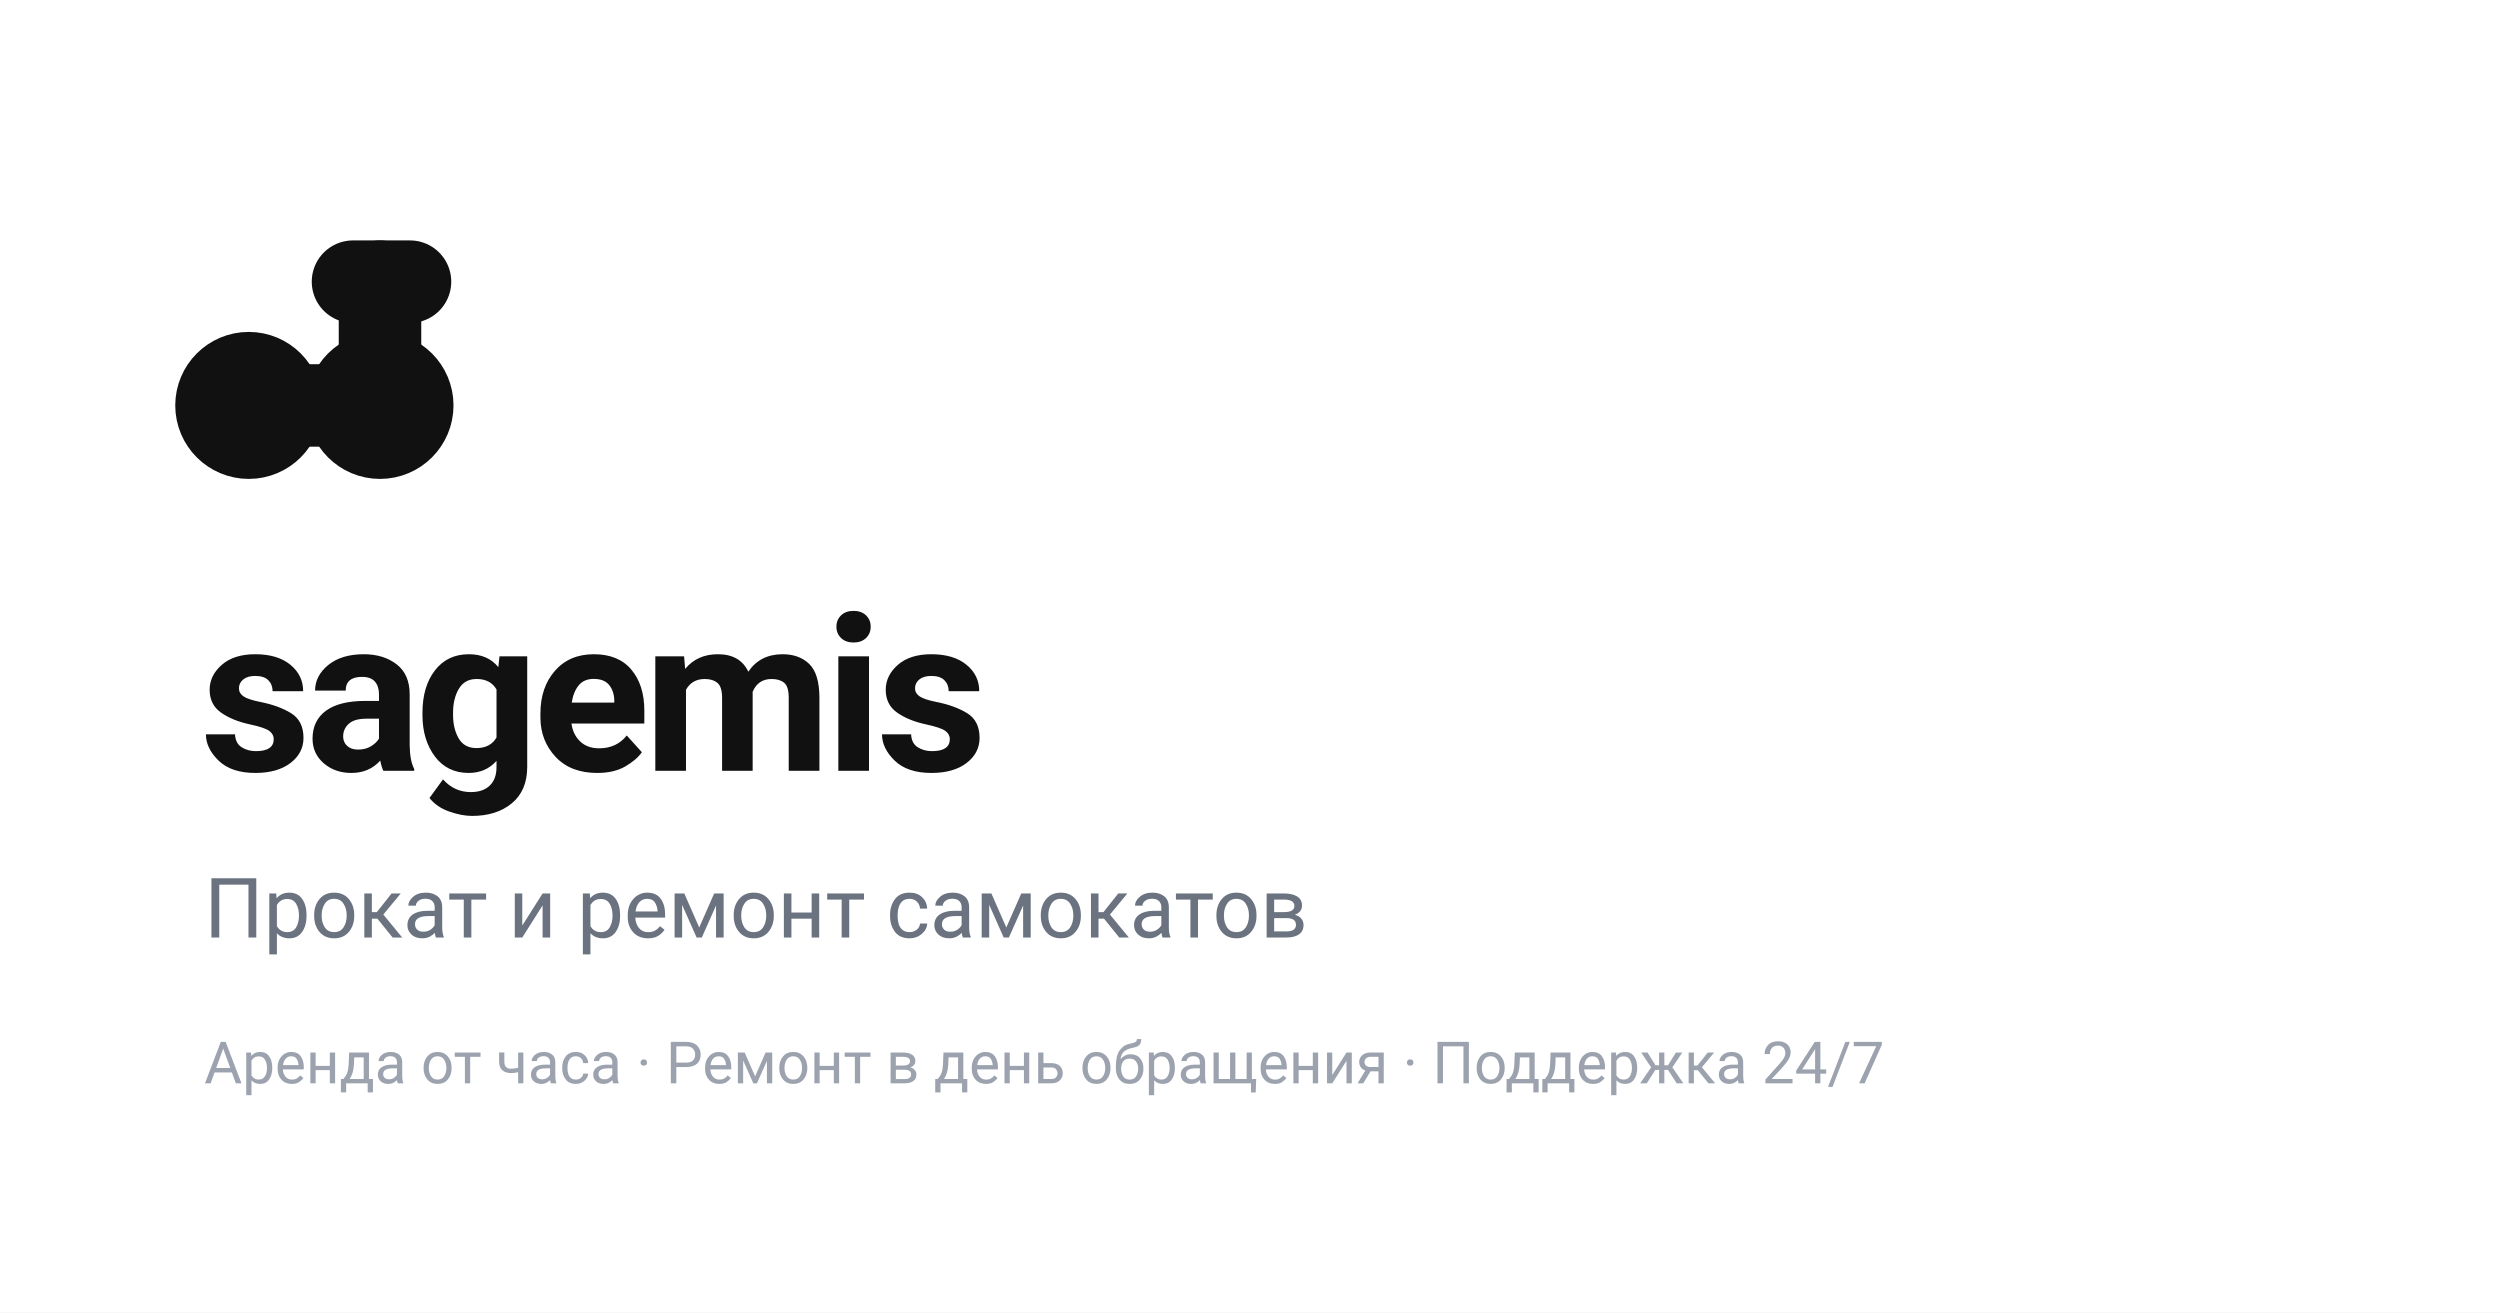
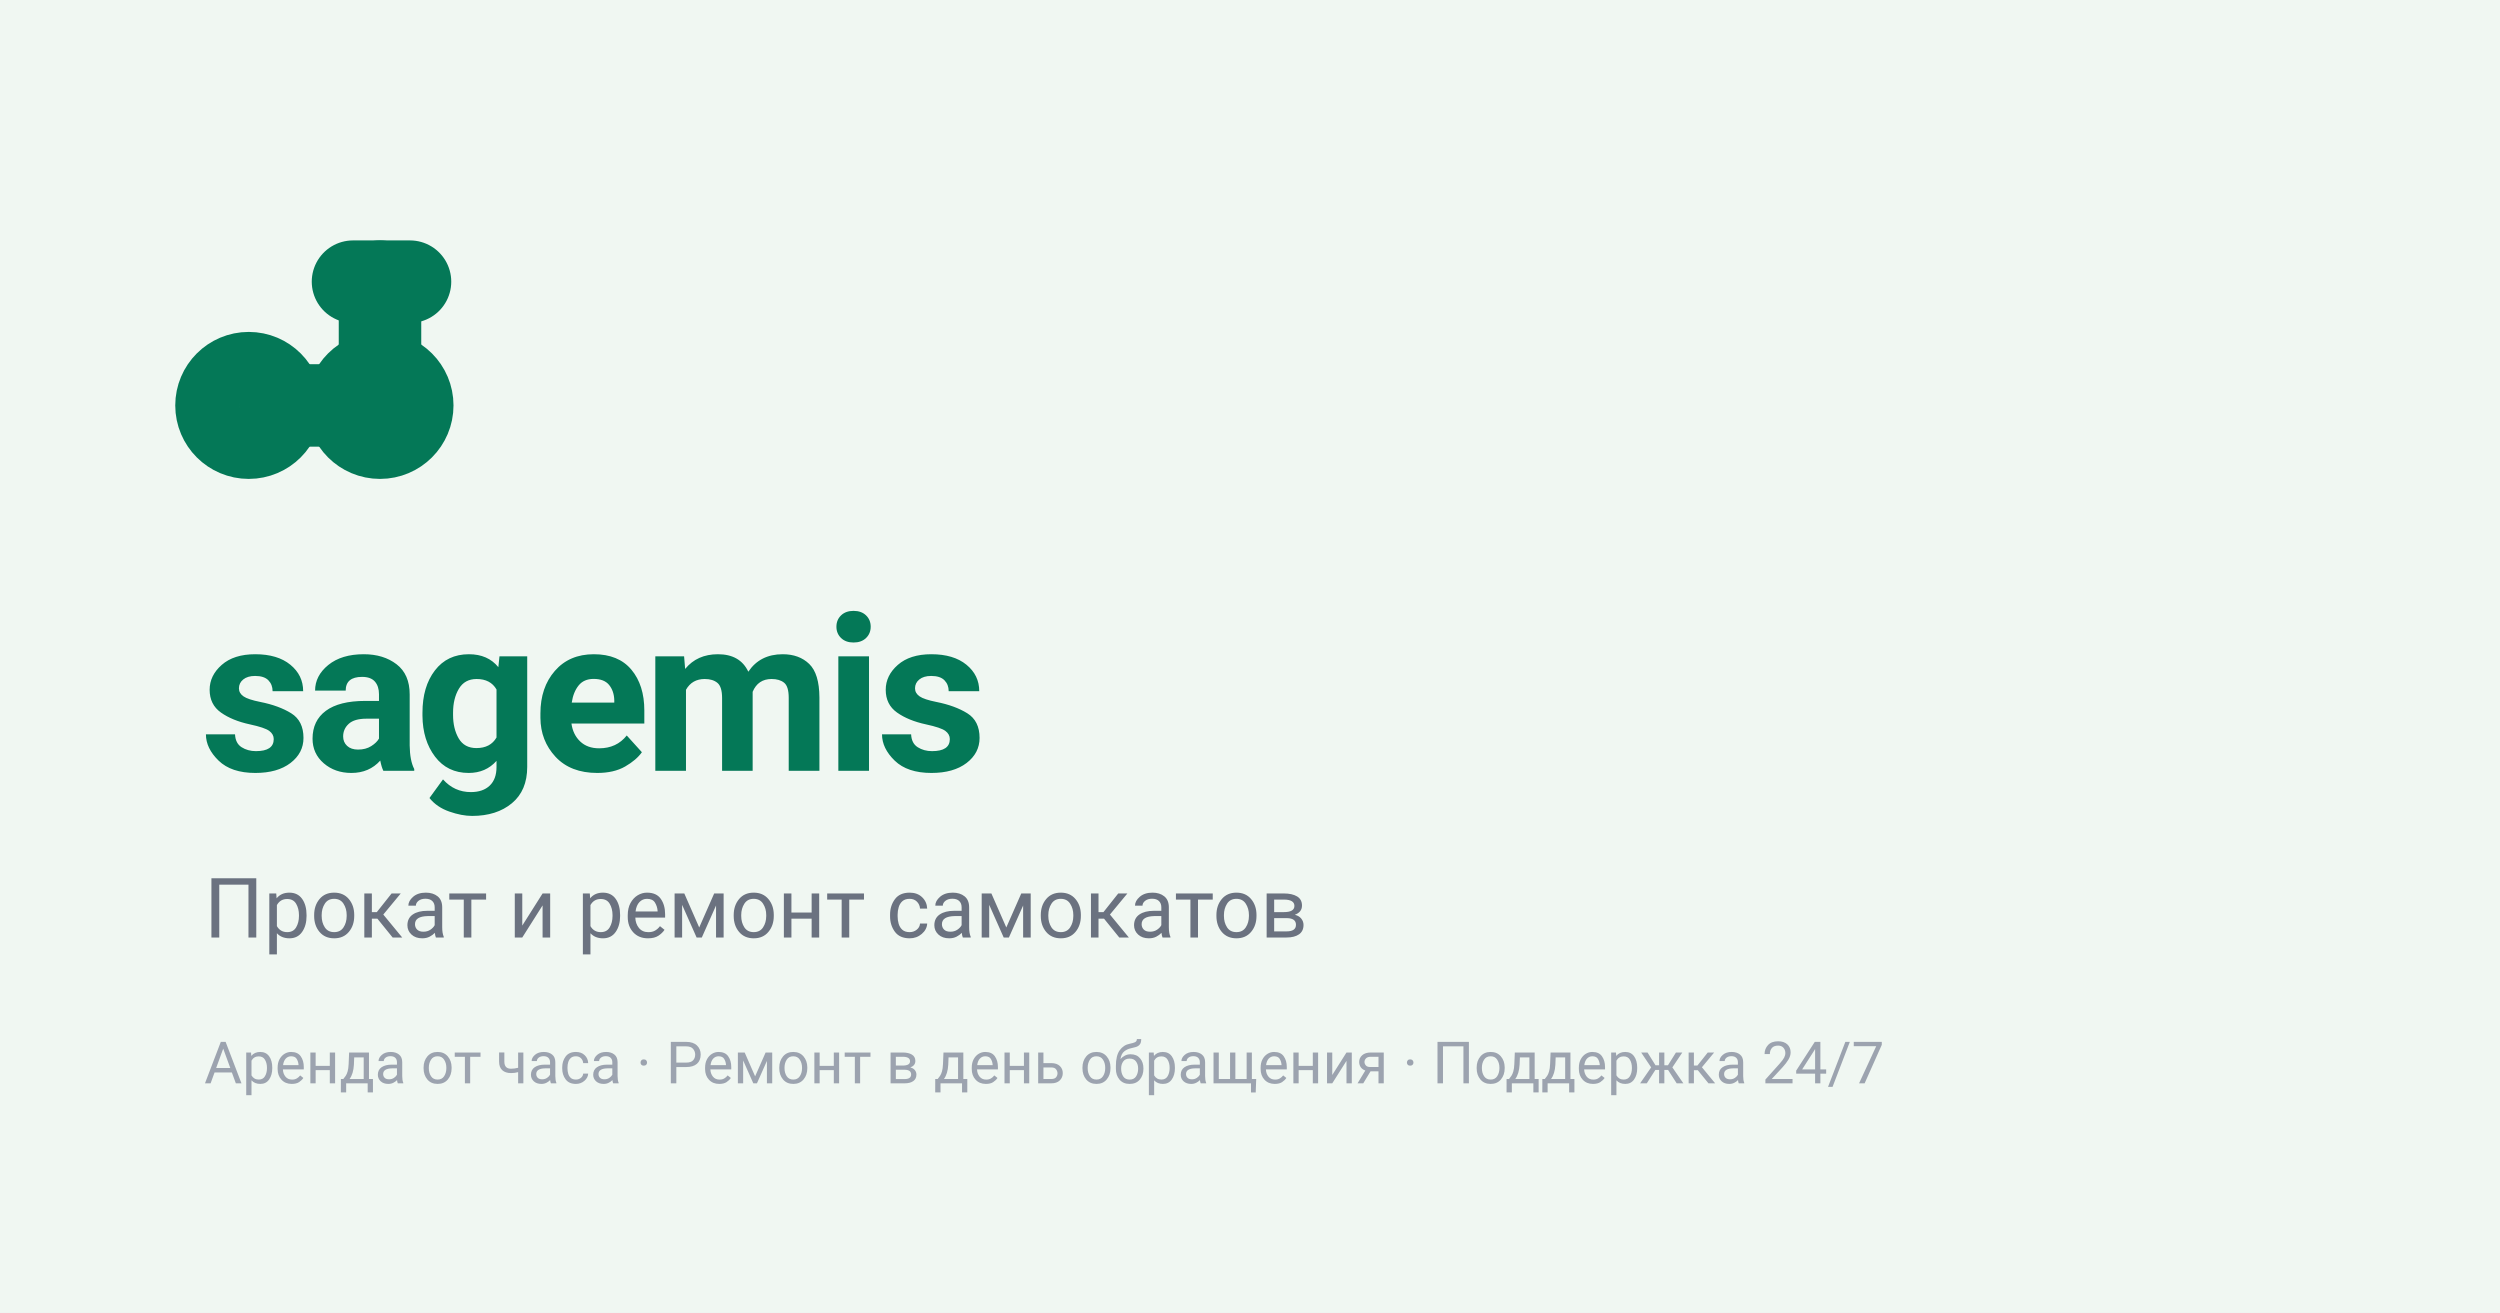
<svg xmlns="http://www.w3.org/2000/svg" width="1200" height="630" viewBox="0 0 1200 630" fill="none">
-   <rect width="1200" height="630" fill="#ffffff" />
-   <g stroke="#111111" stroke-width="11" stroke-linecap="round" stroke-linejoin="round" fill="none" transform="translate(96 110) scale(3.6)">
+   <rect width="1200" height="630" fill="#f0f7f2" />
+   <g stroke="#047857" stroke-width="11" stroke-linecap="round" stroke-linejoin="round" fill="none" transform="translate(96 110) scale(3.6)">
    <circle cx="6.5" cy="23.5" r="4.3" />
    <circle cx="24" cy="23.5" r="4.3" />
    <path d="M10.7 23.5 H19.8" />
    <path d="M24 23.5 V7" />
    <path d="M20.4 7 H28" />
  </g>
-   <text x="96" y="370" font-family="-apple-system, Segoe UI, Roboto, Helvetica, Arial, sans-serif" font-size="104" font-weight="700" letter-spacing="-3" fill="#111111">sagemis</text>
+   <text x="96" y="370" font-family="-apple-system, Segoe UI, Roboto, Helvetica, Arial, sans-serif" font-size="104" font-weight="700" letter-spacing="-3" fill="#047857">sagemis</text>
  <text x="98" y="450" font-family="-apple-system, Segoe UI, Roboto, Helvetica, Arial, sans-serif" font-size="40" font-weight="400" fill="#6b7280">Прокат и ремонт самокатов</text>
  <text x="98" y="520" font-family="-apple-system, Segoe UI, Roboto, Helvetica, Arial, sans-serif" font-size="28" font-weight="400" fill="#9ca3af">Аренда от часа · Ремонт в день обращения · Поддержка 24/7</text>
</svg>
